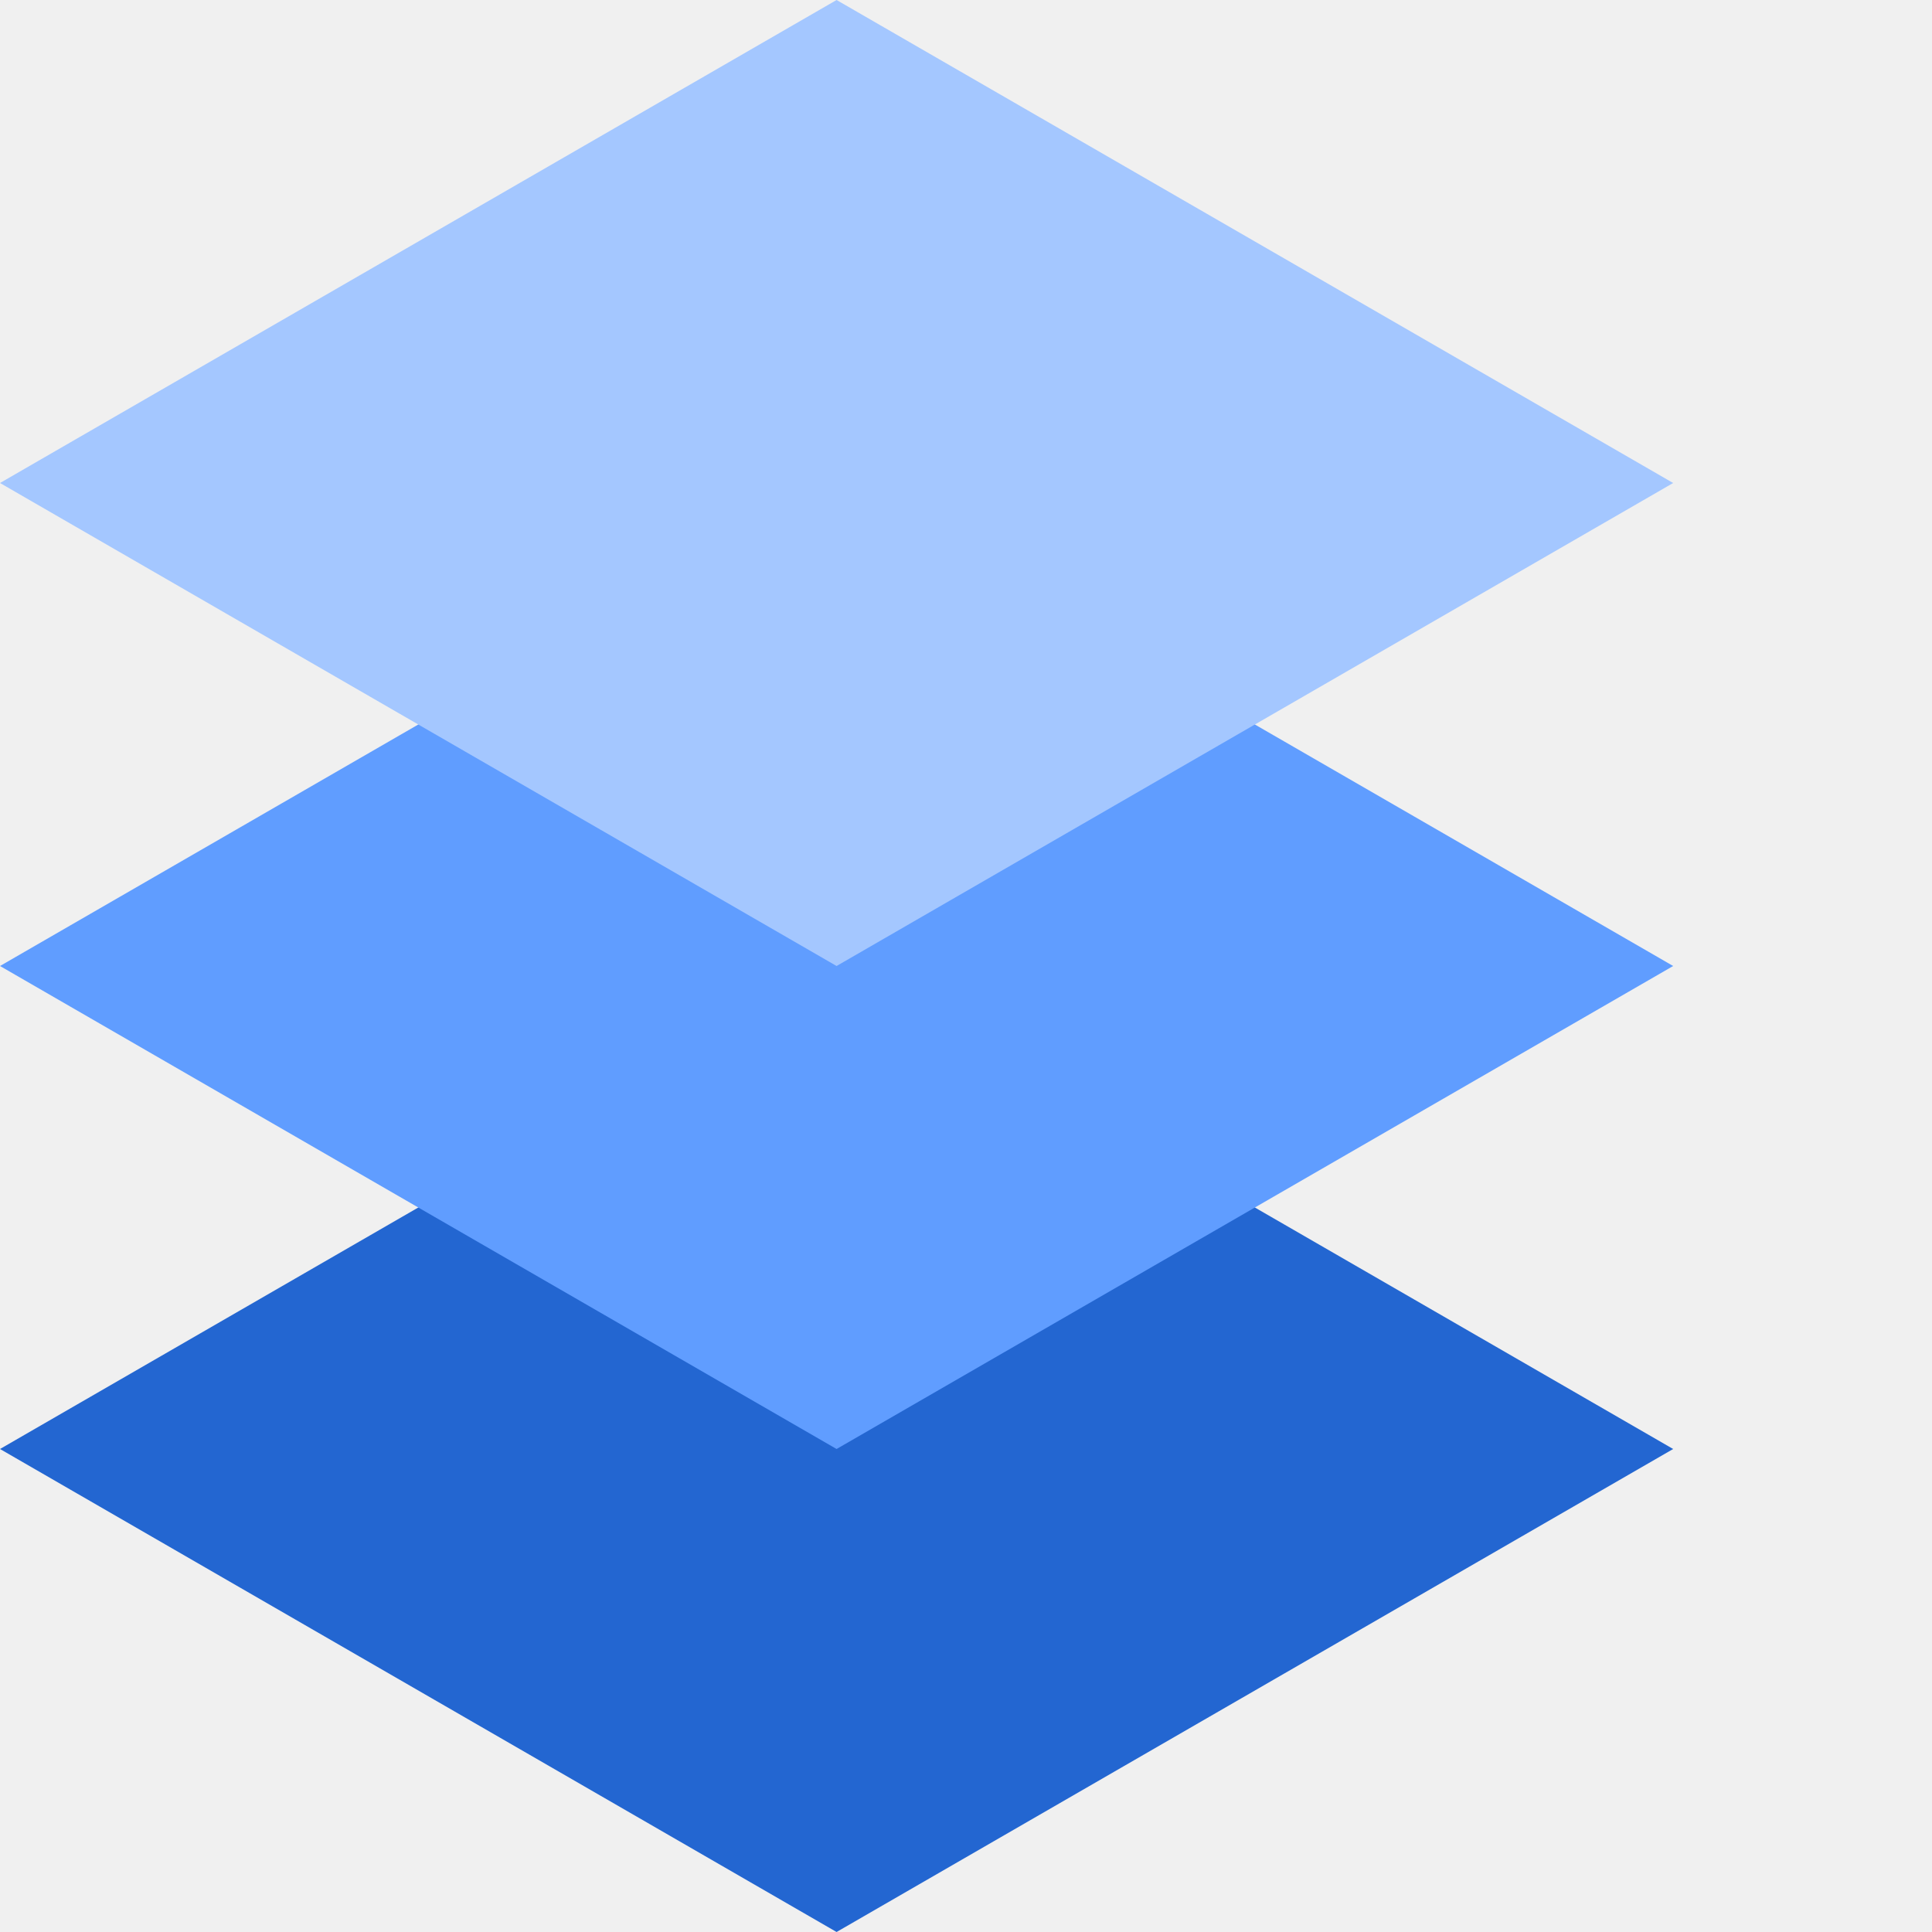
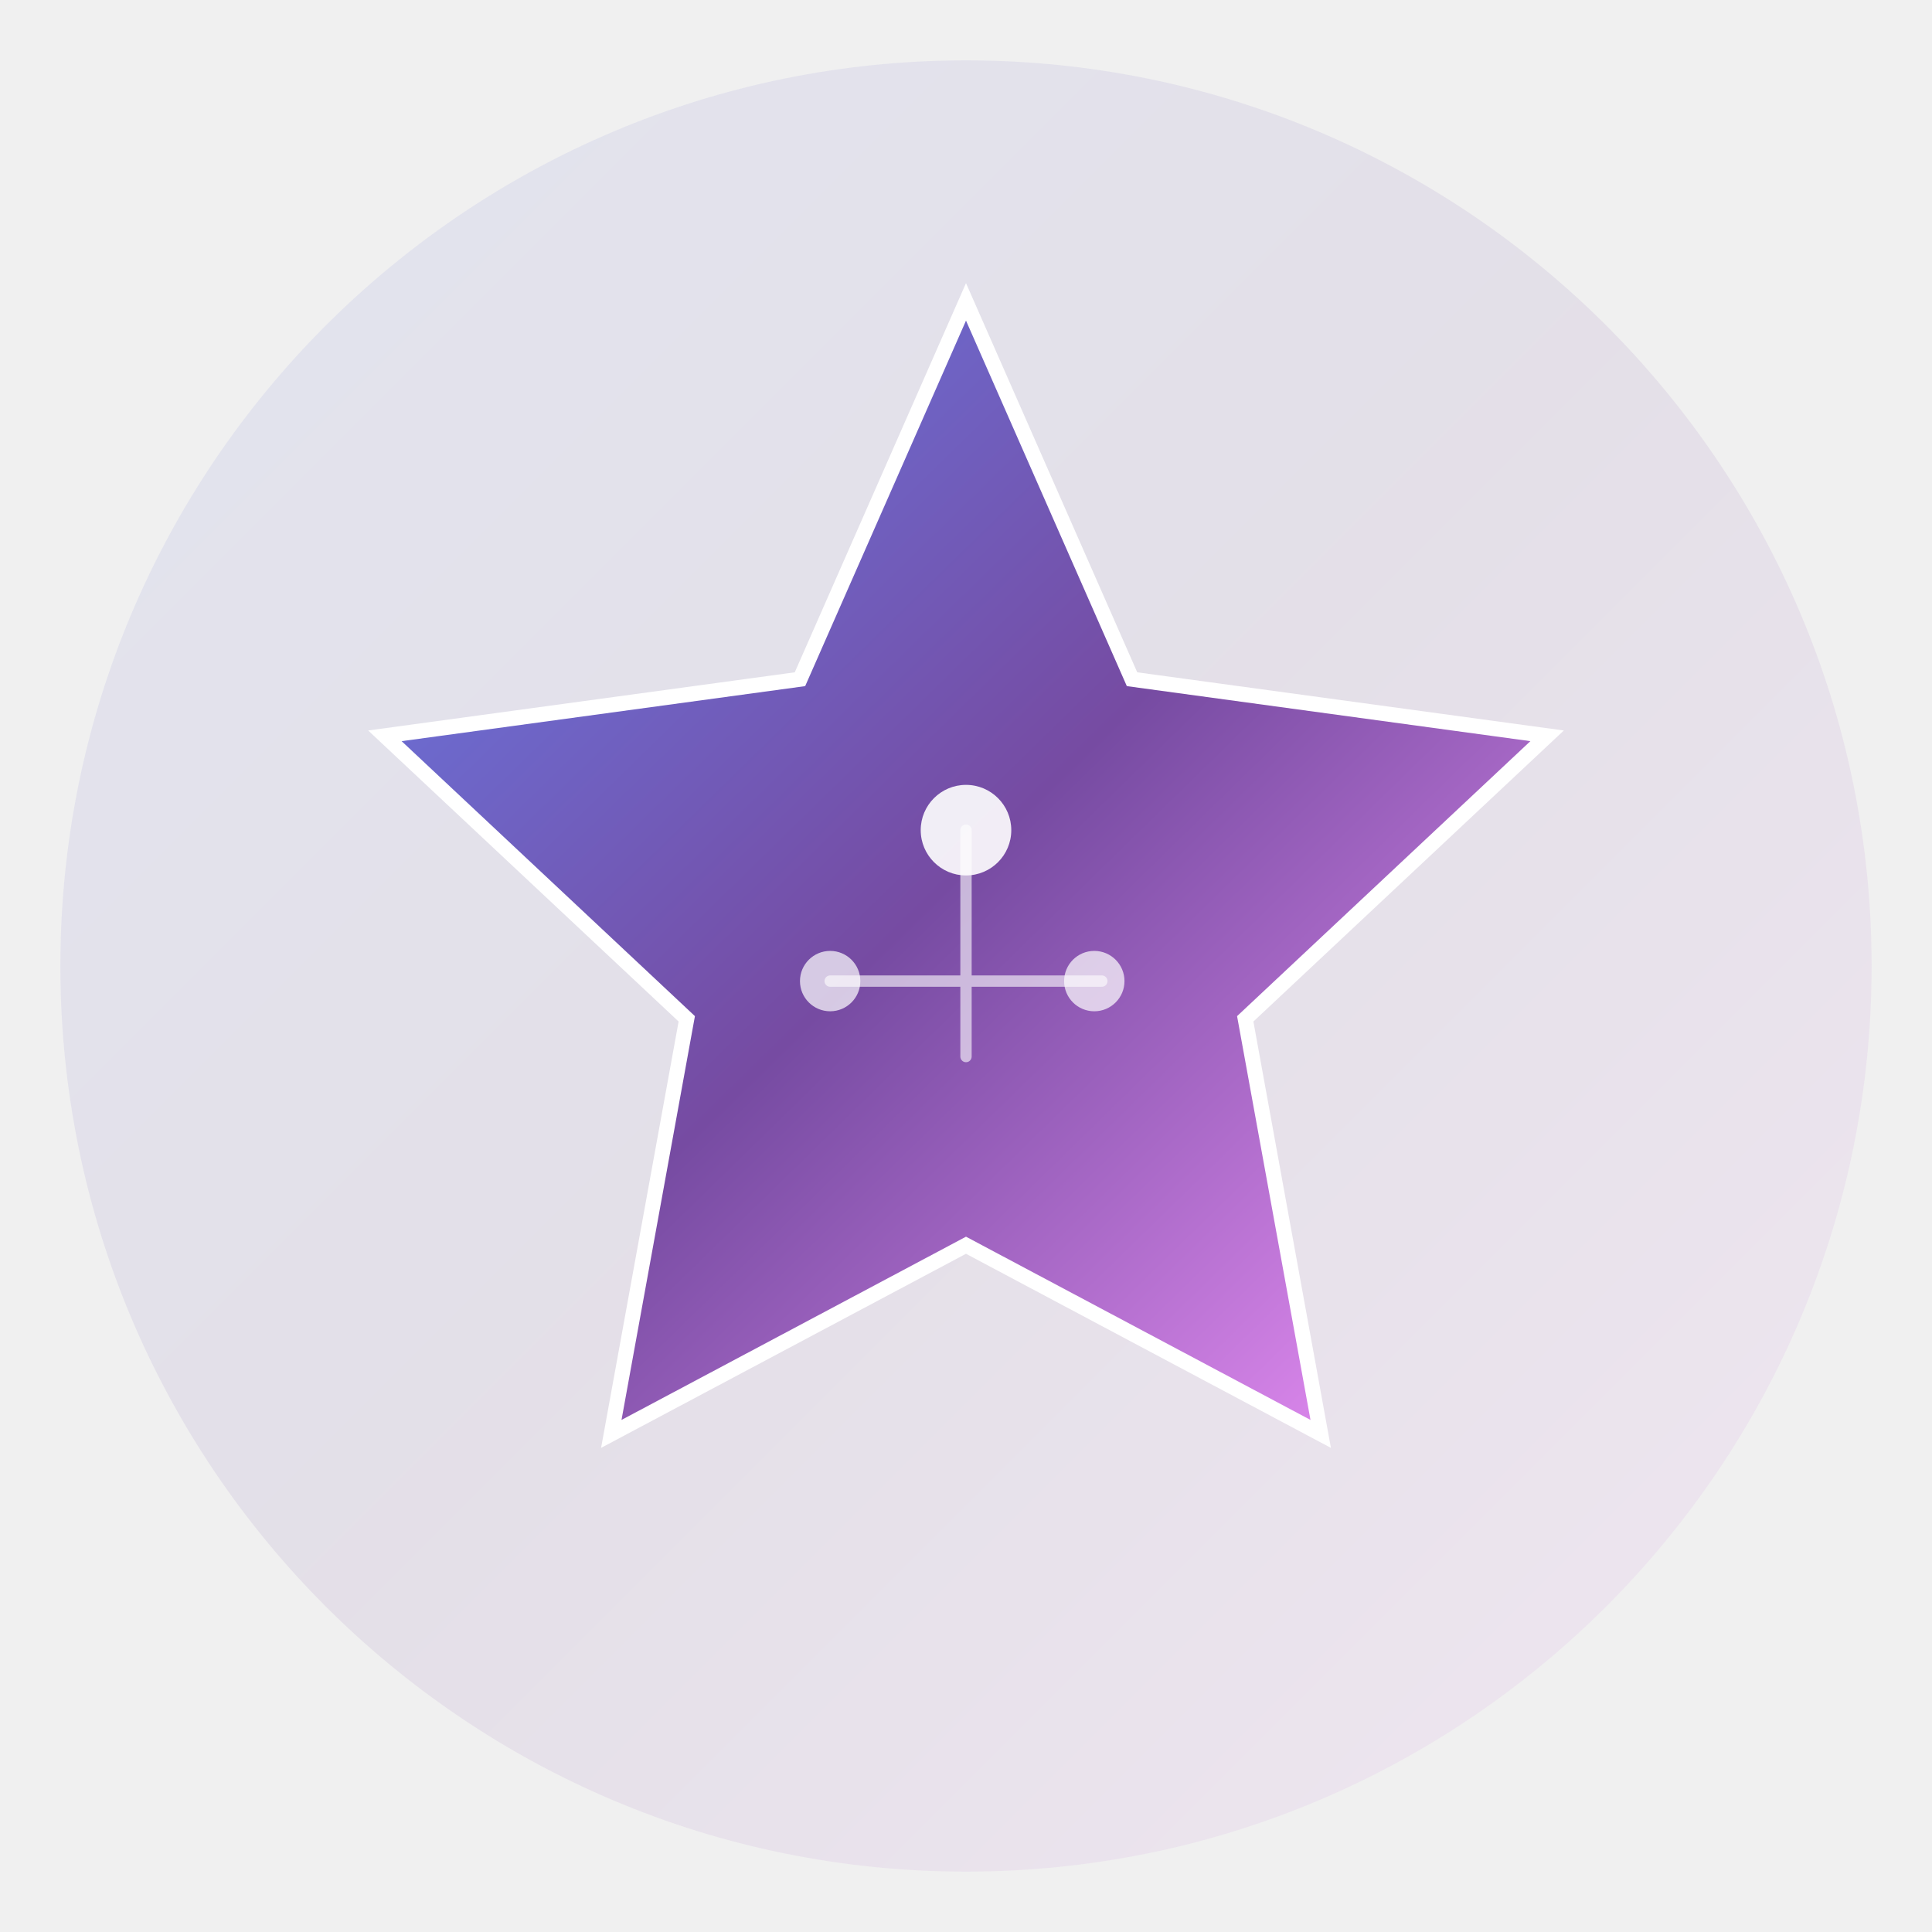
- <svg xmlns="http://www.w3.org/2000/svg" version="1.1" width="256" height="256" viewbox="0 0 949 256">
-   <path fill="#2366d1" d="M110.851 128L221.703 192L110.851 256L0 192Z" />
-   <path fill="#609dff" d="M110.851 64L221.703 128L110.851 192L0 128Z" />
-   <path fill="#a4c7ff" d="M110.851 0L221.703 64L110.851 128L0 64Z" />
+ <svg xmlns="http://www.w3.org/2000/svg" viewBox="0 0 512 512">
+   <defs>
+     <linearGradient id="starGradient" x1="0%" y1="0%" x2="100%" y2="100%">
+       <stop offset="0%" style="stop-color:#667eea;stop-opacity:1" />
+       <stop offset="50%" style="stop-color:#764ba2;stop-opacity:1" />
+       <stop offset="100%" style="stop-color:#f093fb;stop-opacity:1" />
+     </linearGradient>
+   </defs>
+   <circle cx="256" cy="256" r="240" fill="url(#starGradient)" opacity="0.1" />
+   <path d="M256 80 L300 180 L410 195 L330 270 L350 380 L256 330 L162 380 L182 270 L102 195 L212 180 Z" fill="url(#starGradient)" stroke="white" stroke-width="4" />
+   <circle cx="256" cy="220" r="12" fill="white" opacity="0.9" />
+   <circle cx="220" cy="260" r="8" fill="white" opacity="0.7" />
+   <circle cx="290" cy="260" r="8" fill="white" opacity="0.7" />
+   <path d="M256 220 L256 280 M220 260 L292 260" stroke="white" stroke-width="3" stroke-linecap="round" opacity="0.6" />
</svg>
